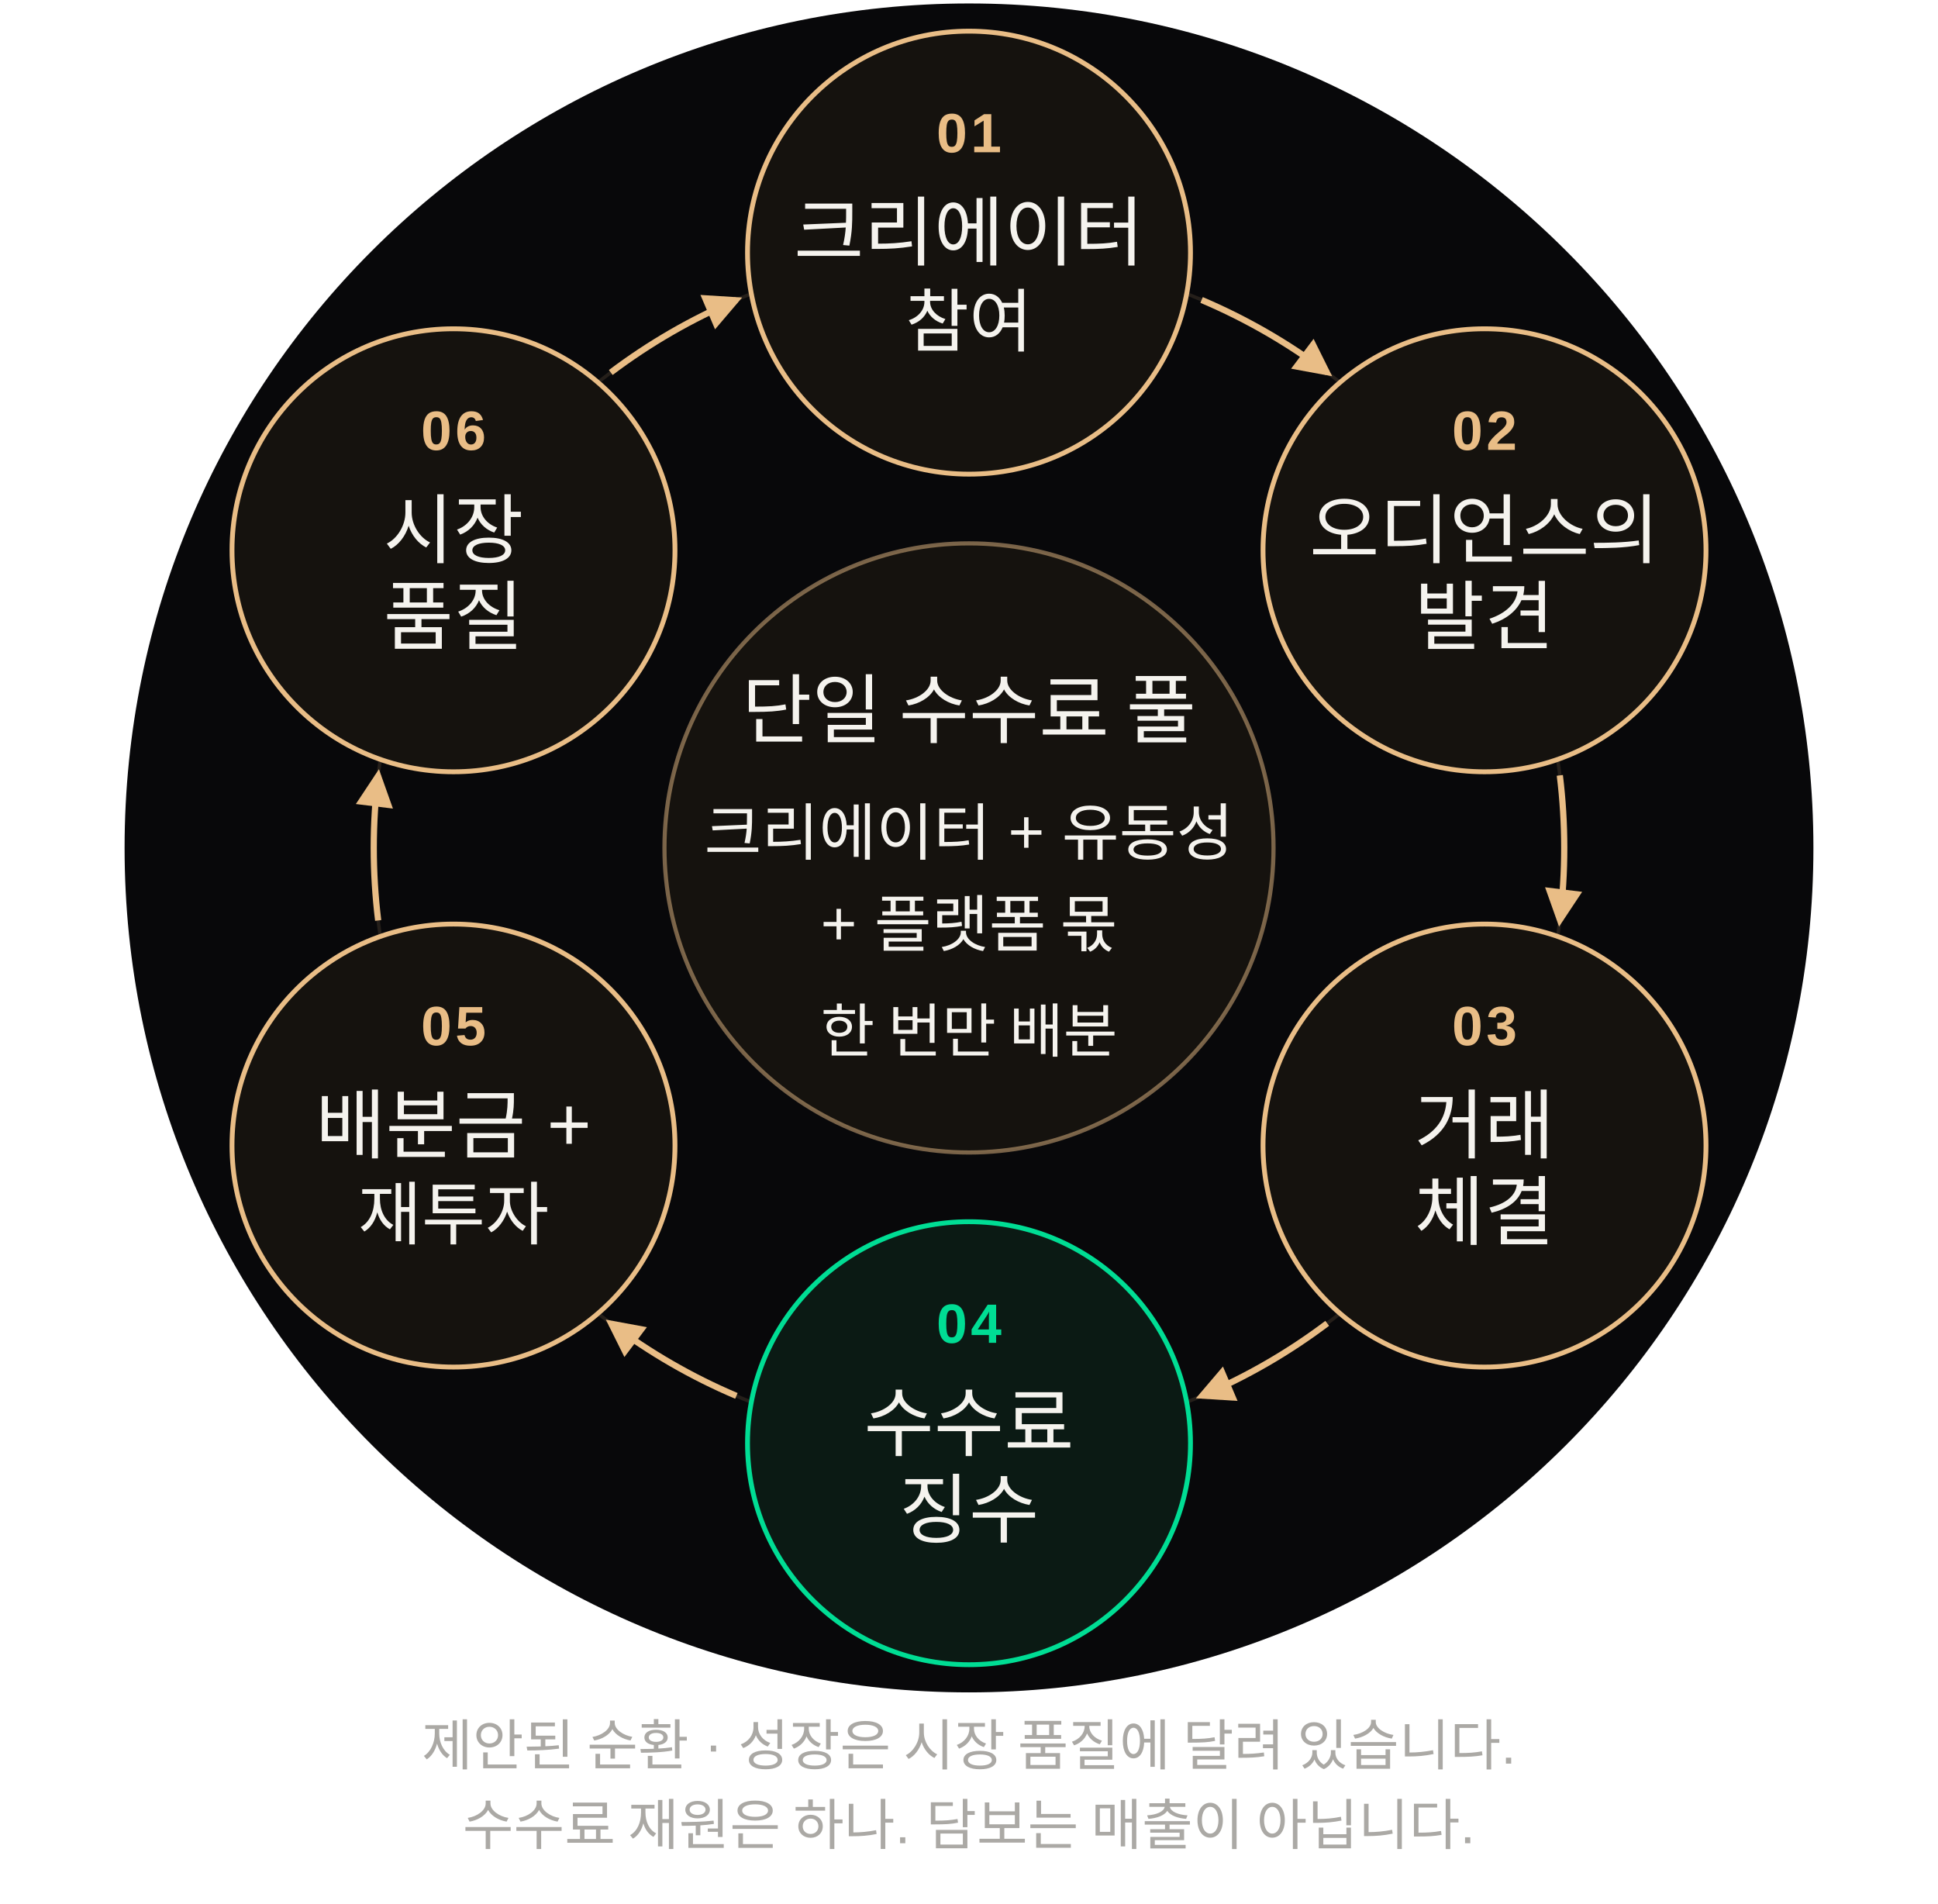
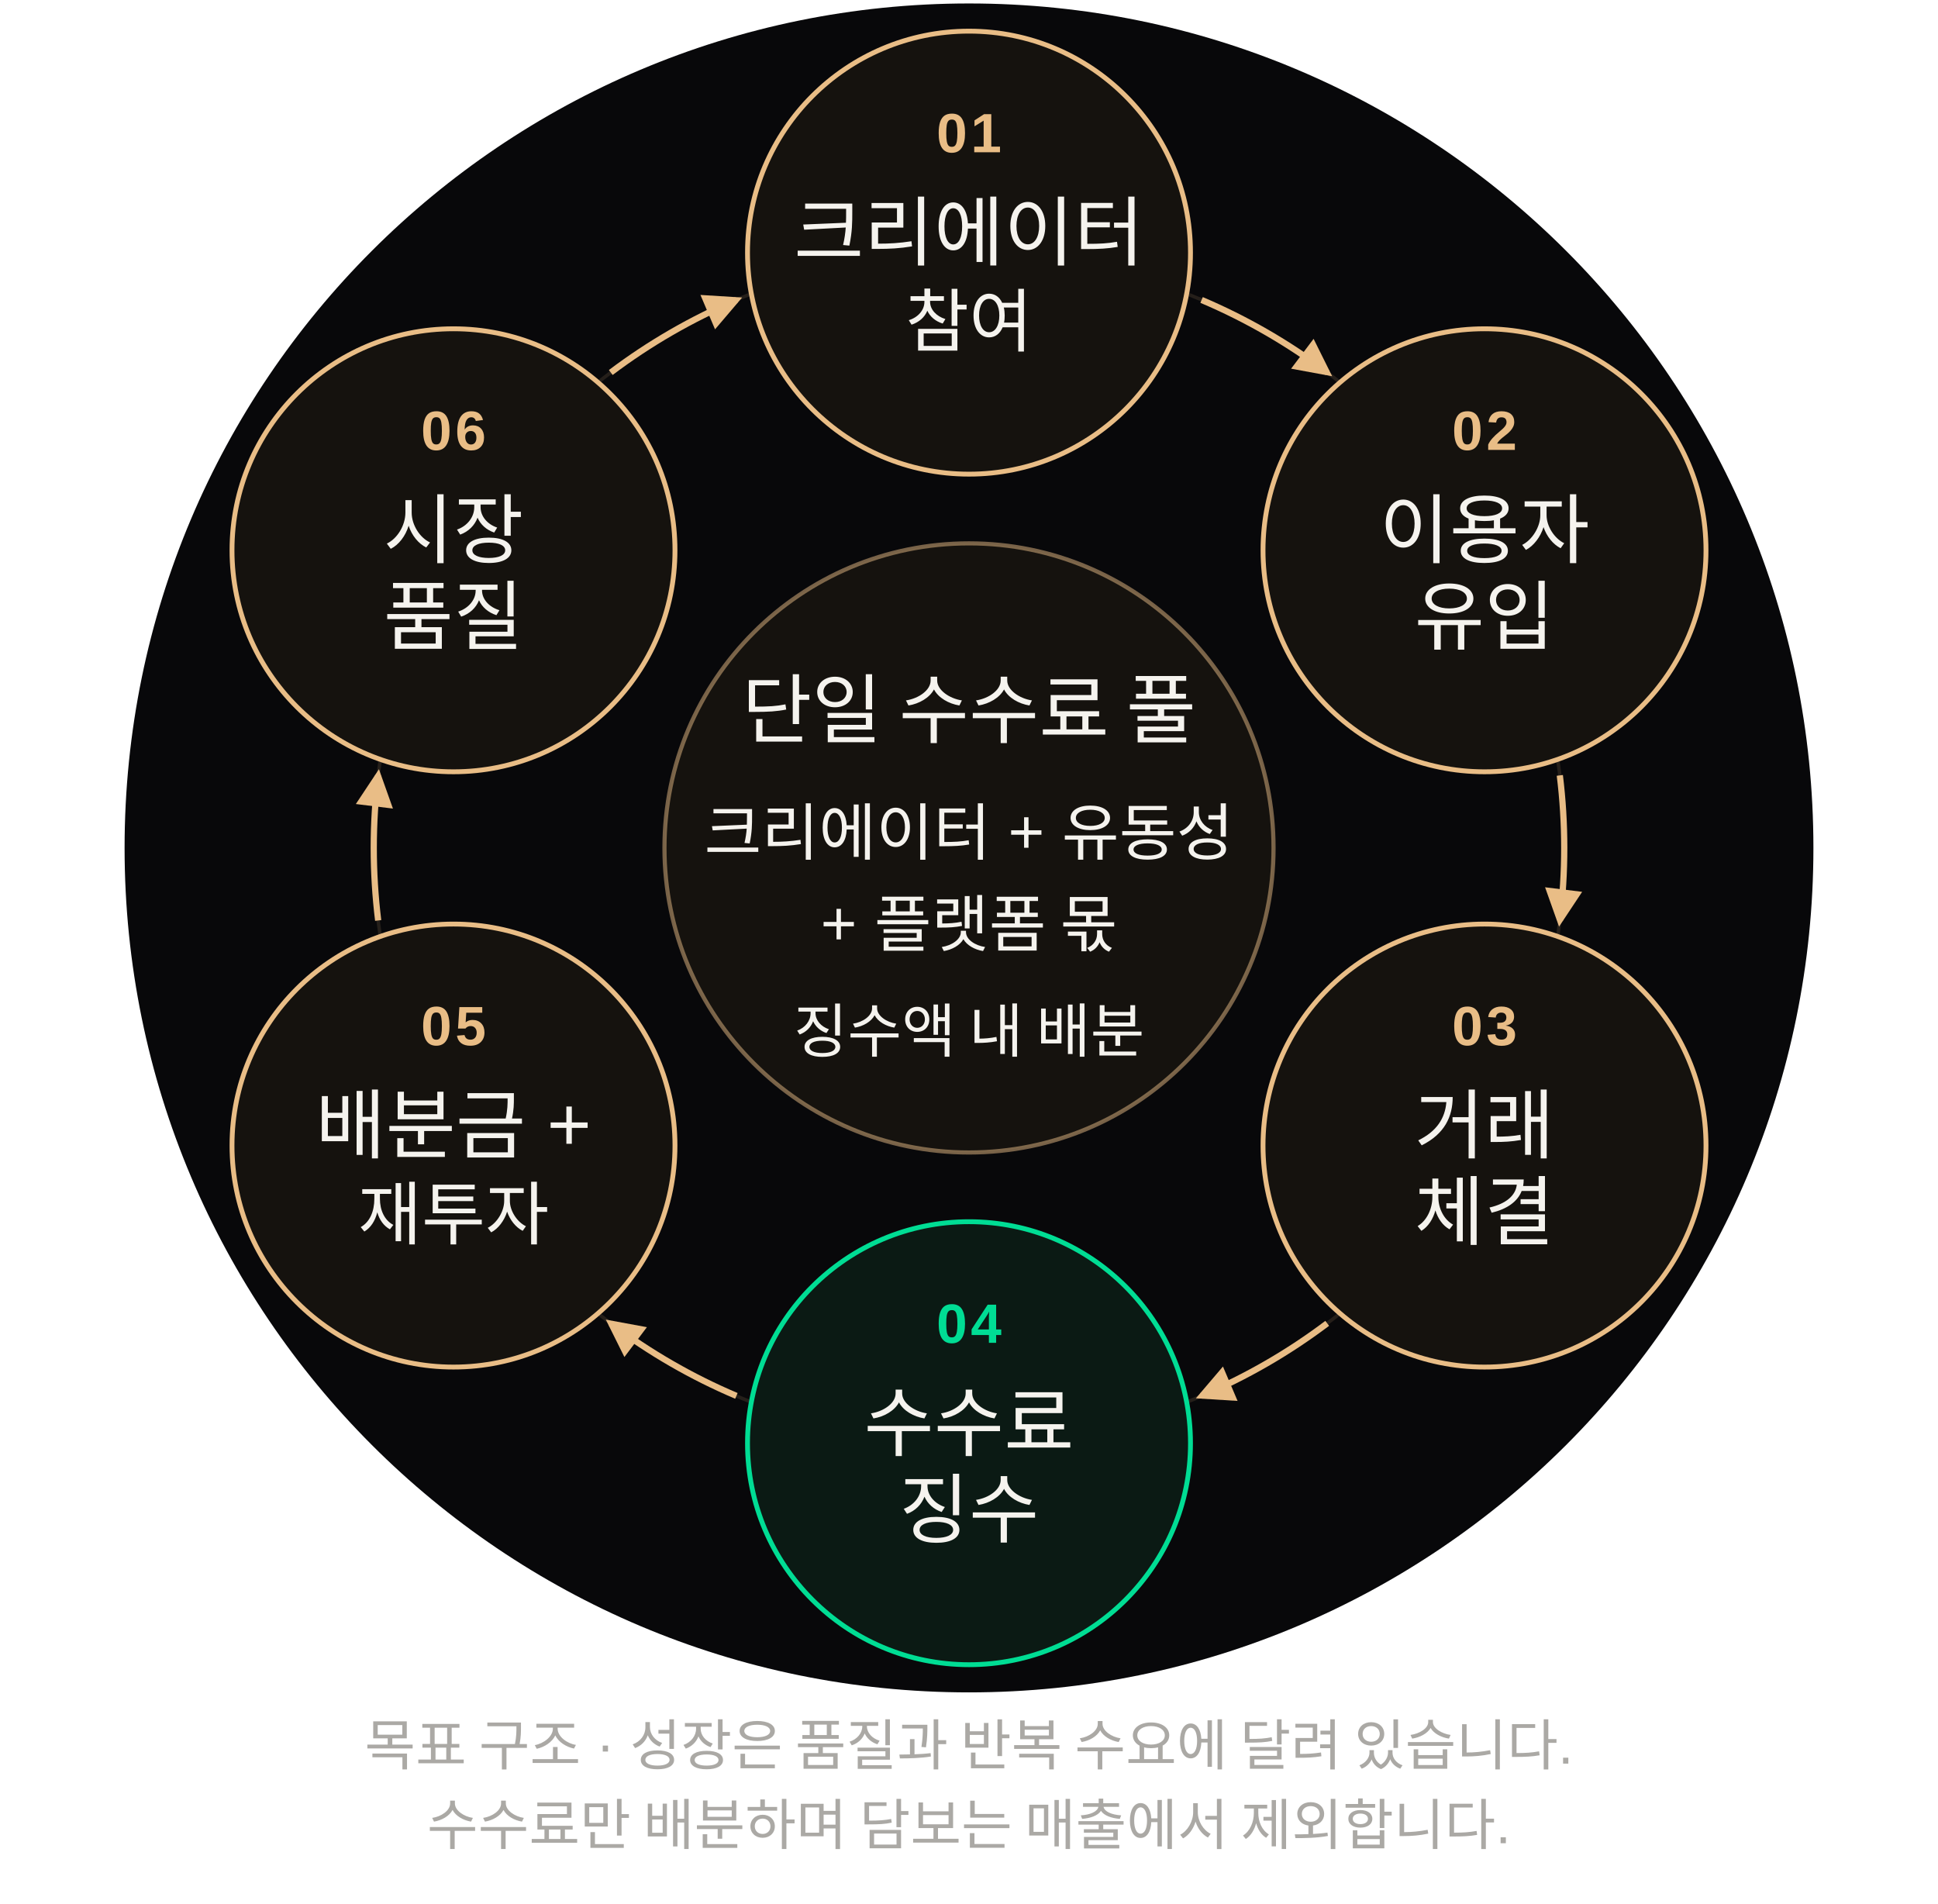
<svg xmlns="http://www.w3.org/2000/svg" lang="ko-KR" width="560" height="550" viewBox="0 0 560 550" role="img" aria-labelledby="title desc">
  <defs>
    <marker id="arrow" markerWidth="6" markerHeight="6" refX="5" refY="3" orient="auto" markerUnits="strokeWidth">
      <path d="M0 0 6 3 0 6Z" fill="#e9bd86" />
    </marker>
    <style>
      text{font-family:"Helvetica Neue",Arial,"Apple SD Gothic Neo","Malgun Gothic",sans-serif;fill:#f5f3ee;text-anchor:middle}
      .label{font-size:22px;font-weight:500}
      .number{font-size:16px;font-weight:600;fill:#e9bd86;letter-spacing:1px}
      .sub{font-size:18px;fill:#aba9a5}
      .foot{font-size:16px;fill:#aba9a5}
    </style>
  </defs>
  <circle cx="280" cy="245" r="244" fill="#08080a" />
  <circle cx="280" cy="245" r="172" fill="none" stroke="#e9bd86" stroke-opacity=".13" stroke-width="1" />
  <path d="M347.21 86.67 A172 172 0 0 1 383.51 107.63" fill="none" stroke="#e9bd86" stroke-width="1.8" marker-end="url(#arrow)" />
  <path d="M450.72 224.04 A172 172 0 0 1 450.72 265.96" fill="none" stroke="#e9bd86" stroke-width="1.8" marker-end="url(#arrow)" />
  <path d="M383.51 382.37 A172 172 0 0 1 347.21 403.33" fill="none" stroke="#e9bd86" stroke-width="1.8" marker-end="url(#arrow)" />
  <path d="M212.79 403.33 A172 172 0 0 1 176.49 382.37" fill="none" stroke="#e9bd86" stroke-width="1.8" marker-end="url(#arrow)" />
  <path d="M109.28 265.96 A172 172 0 0 1 109.28 224.04" fill="none" stroke="#e9bd86" stroke-width="1.8" marker-end="url(#arrow)" />
  <path d="M176.49 107.63 A172 172 0 0 1 212.79 86.67" fill="none" stroke="#e9bd86" stroke-width="1.8" marker-end="url(#arrow)" />
  <circle cx="280" cy="245" r="88" fill="#15120e" stroke="#e9bd86" stroke-opacity=".5" stroke-width="1.2" />
  <text x="280" y="213" font-size="22" fill="#f5f3ee" data-i18n="s084">단일 수수료 풀</text>
  <text x="280" y="247" font-size="18" fill="#e9bd86" data-i18n="s085">크리에이터 + 유동성</text>
  <text x="280" y="273" font-size="18" fill="#e9bd86" data-i18n="s086">+ 플랫폼 몫</text>
-   <text x="280" y="304" font-size="17" fill="#aba9a5" data-i18n="s087">한 번만 배분</text>
+   <text x="280" y="304" font-size="17" fill="#aba9a5" data-i18n="s087">징수액 내 배분</text>
  <g aria-label="01 크리에이터 참여" data-i18n-aria-label="s088">
    <circle cx="280.00" cy="73.00" r="64" fill="#15120e" stroke="#e9bd86" stroke-width="1.4" />
    <text class="number" x="280.00" y="44.00" style="fill:#e9bd86">01</text>
    <text class="label" x="280.00" y="75.00" style="font-size:22px" data-i18n="s089">크리에이터</text>
    <text class="label" x="280.00" y="100.00" style="font-size:20px" data-i18n="s090">참여</text>
  </g>
-   <g aria-label="02 오디언스의 발견" data-i18n-aria-label="s091">
+   <g aria-label="02 이용자 유입" data-i18n-aria-label="s091">
    <circle cx="428.96" cy="159.00" r="64" fill="#15120e" stroke="#e9bd86" stroke-width="1.4" />
    <text class="number" x="428.96" y="130.00" style="fill:#e9bd86">02</text>
-     <text class="label" x="428.96" y="161.00" style="font-size:22px" data-i18n="s092">오디언스의</text>
-     <text class="label" x="428.96" y="186.00" style="font-size:22px" data-i18n="s093">발견</text>
+     <text class="label" x="428.96" y="161.00" style="font-size:22px" data-i18n="s092">이용자</text>
+     <text class="label" x="428.96" y="186.00" style="font-size:22px" data-i18n="s093">유입</text>
  </g>
  <g aria-label="03 거래 체결" data-i18n-aria-label="s094">
    <circle cx="428.96" cy="331.00" r="64" fill="#15120e" stroke="#e9bd86" stroke-width="1.4" />
    <text class="number" x="428.96" y="302.00" style="fill:#e9bd86">03</text>
    <text class="label" x="428.96" y="333.00" style="font-size:22px" data-i18n="s095">거래</text>
    <text class="label" x="428.96" y="358.00" style="font-size:22px" data-i18n="s096">체결</text>
  </g>
  <g aria-label="04 수수료 징수" data-i18n-aria-label="s097">
    <circle cx="280.00" cy="417.00" r="64" fill="#0b1a14" stroke="#00dd94" stroke-width="1.4" />
    <text class="number" x="280.00" y="388.00" style="fill:#00dd94">04</text>
    <text class="label" x="280.00" y="419.00" style="font-size:22px" data-i18n="s098">수수료</text>
    <text class="label" x="280.00" y="444.00" style="font-size:22px" data-i18n="s099">징수</text>
  </g>
-   <g aria-label="05 크리에이터 배분 + 재투자" data-i18n-aria-label="s100">
+   <g aria-label="05 분배와 재투자" data-i18n-aria-label="s100">
    <circle cx="131.04" cy="331.00" r="64" fill="#15120e" stroke="#e9bd86" stroke-width="1.4" />
    <text class="number" x="131.04" y="302.00" style="fill:#e9bd86">05</text>
    <text class="label" x="131.04" y="333.00" style="font-size:22px" data-i18n="s101">배분금 +</text>
    <text class="label" x="131.04" y="358.00" style="font-size:20px" data-i18n="s102">재투자</text>
  </g>
  <g aria-label="06 시장 품질" data-i18n-aria-label="s103">
    <circle cx="131.04" cy="159.00" r="64" fill="#15120e" stroke="#e9bd86" stroke-width="1.4" />
    <text class="number" x="131.04" y="130.00" style="fill:#e9bd86">06</text>
    <text class="label" x="131.04" y="161.00" style="font-size:22px" data-i18n="s104">시장</text>
    <text class="label" x="131.04" y="186.00" style="font-size:22px" data-i18n="s105">품질</text>
  </g>
-   <text class="foot" x="280" y="510" data-i18n="s106">제안된 순환 · 성장은 시장 품질에 달려 있습니다.</text>
-   <text class="foot" x="280" y="533" data-i18n="s107">수수료 재원은 하나. 담보는 매출이 아닙니다.</text>
+   <text class="foot" x="280" y="510" data-i18n="s106">목표 구조 · 성장은 품질과 반복 수요에 달려 있습니다.</text>
+   <text class="foot" x="280" y="533" data-i18n="s107">수수료만 배분하며 담보는 매출에서 제외합니다.</text>
</svg>
